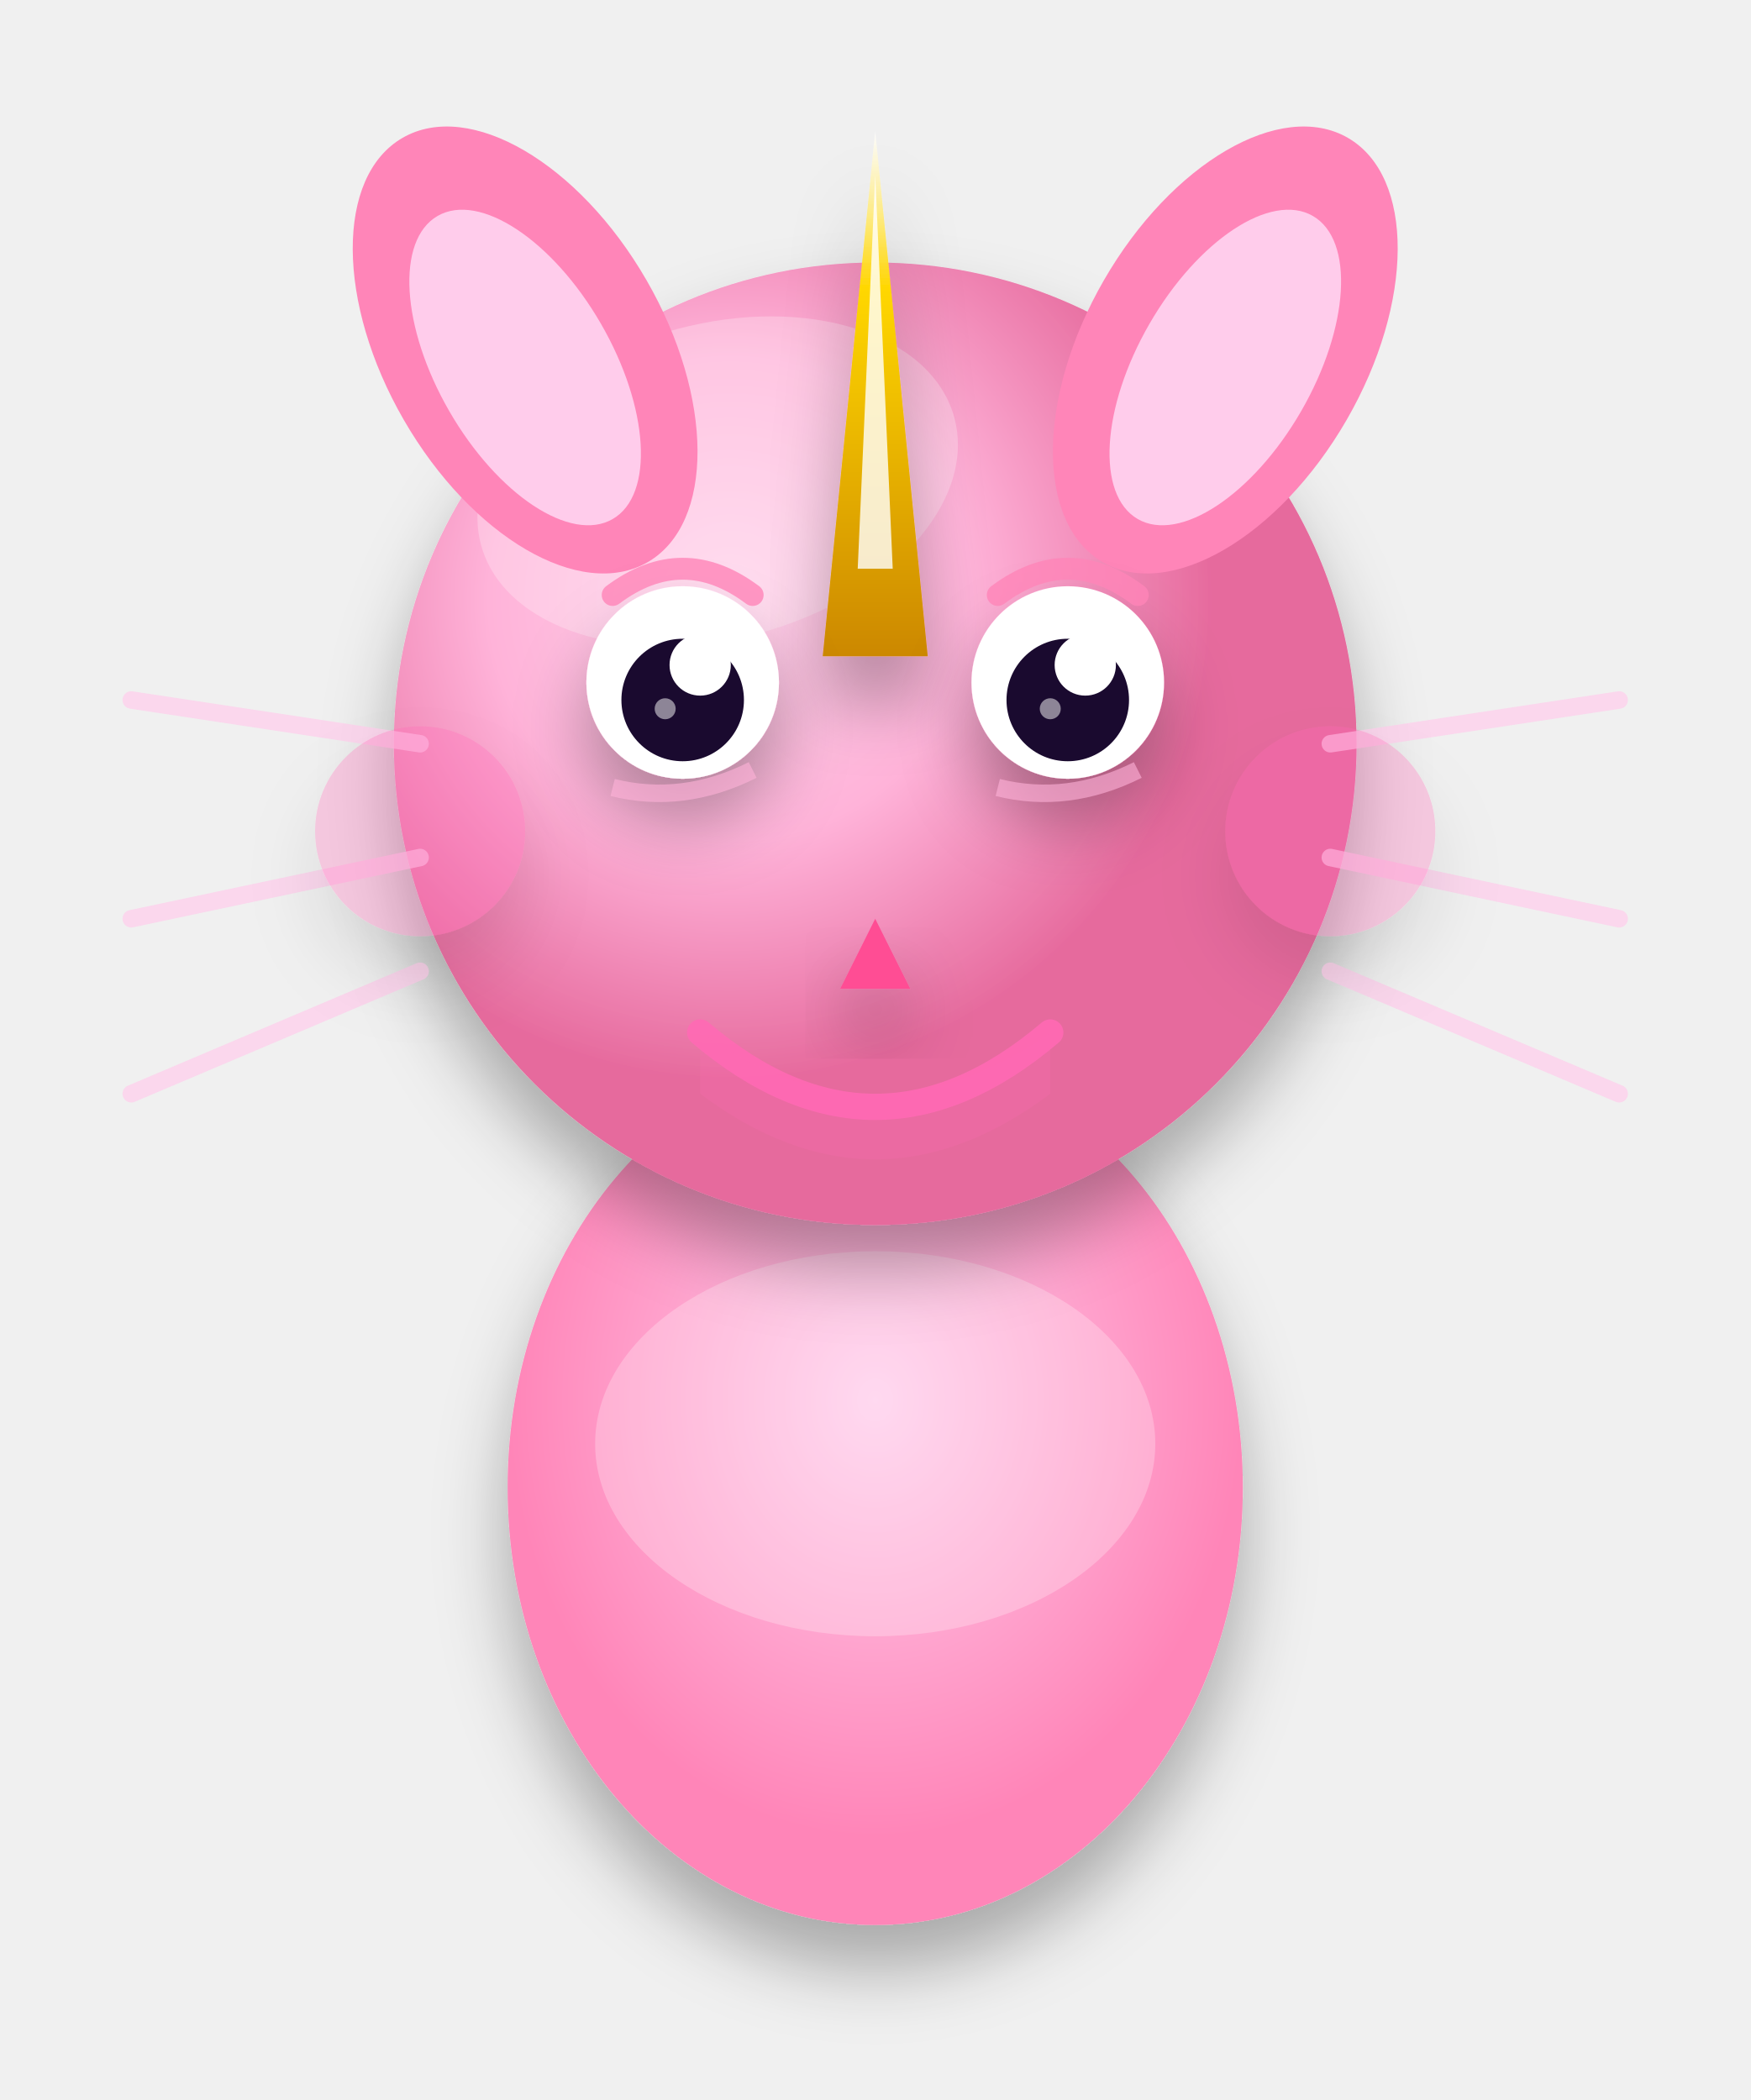
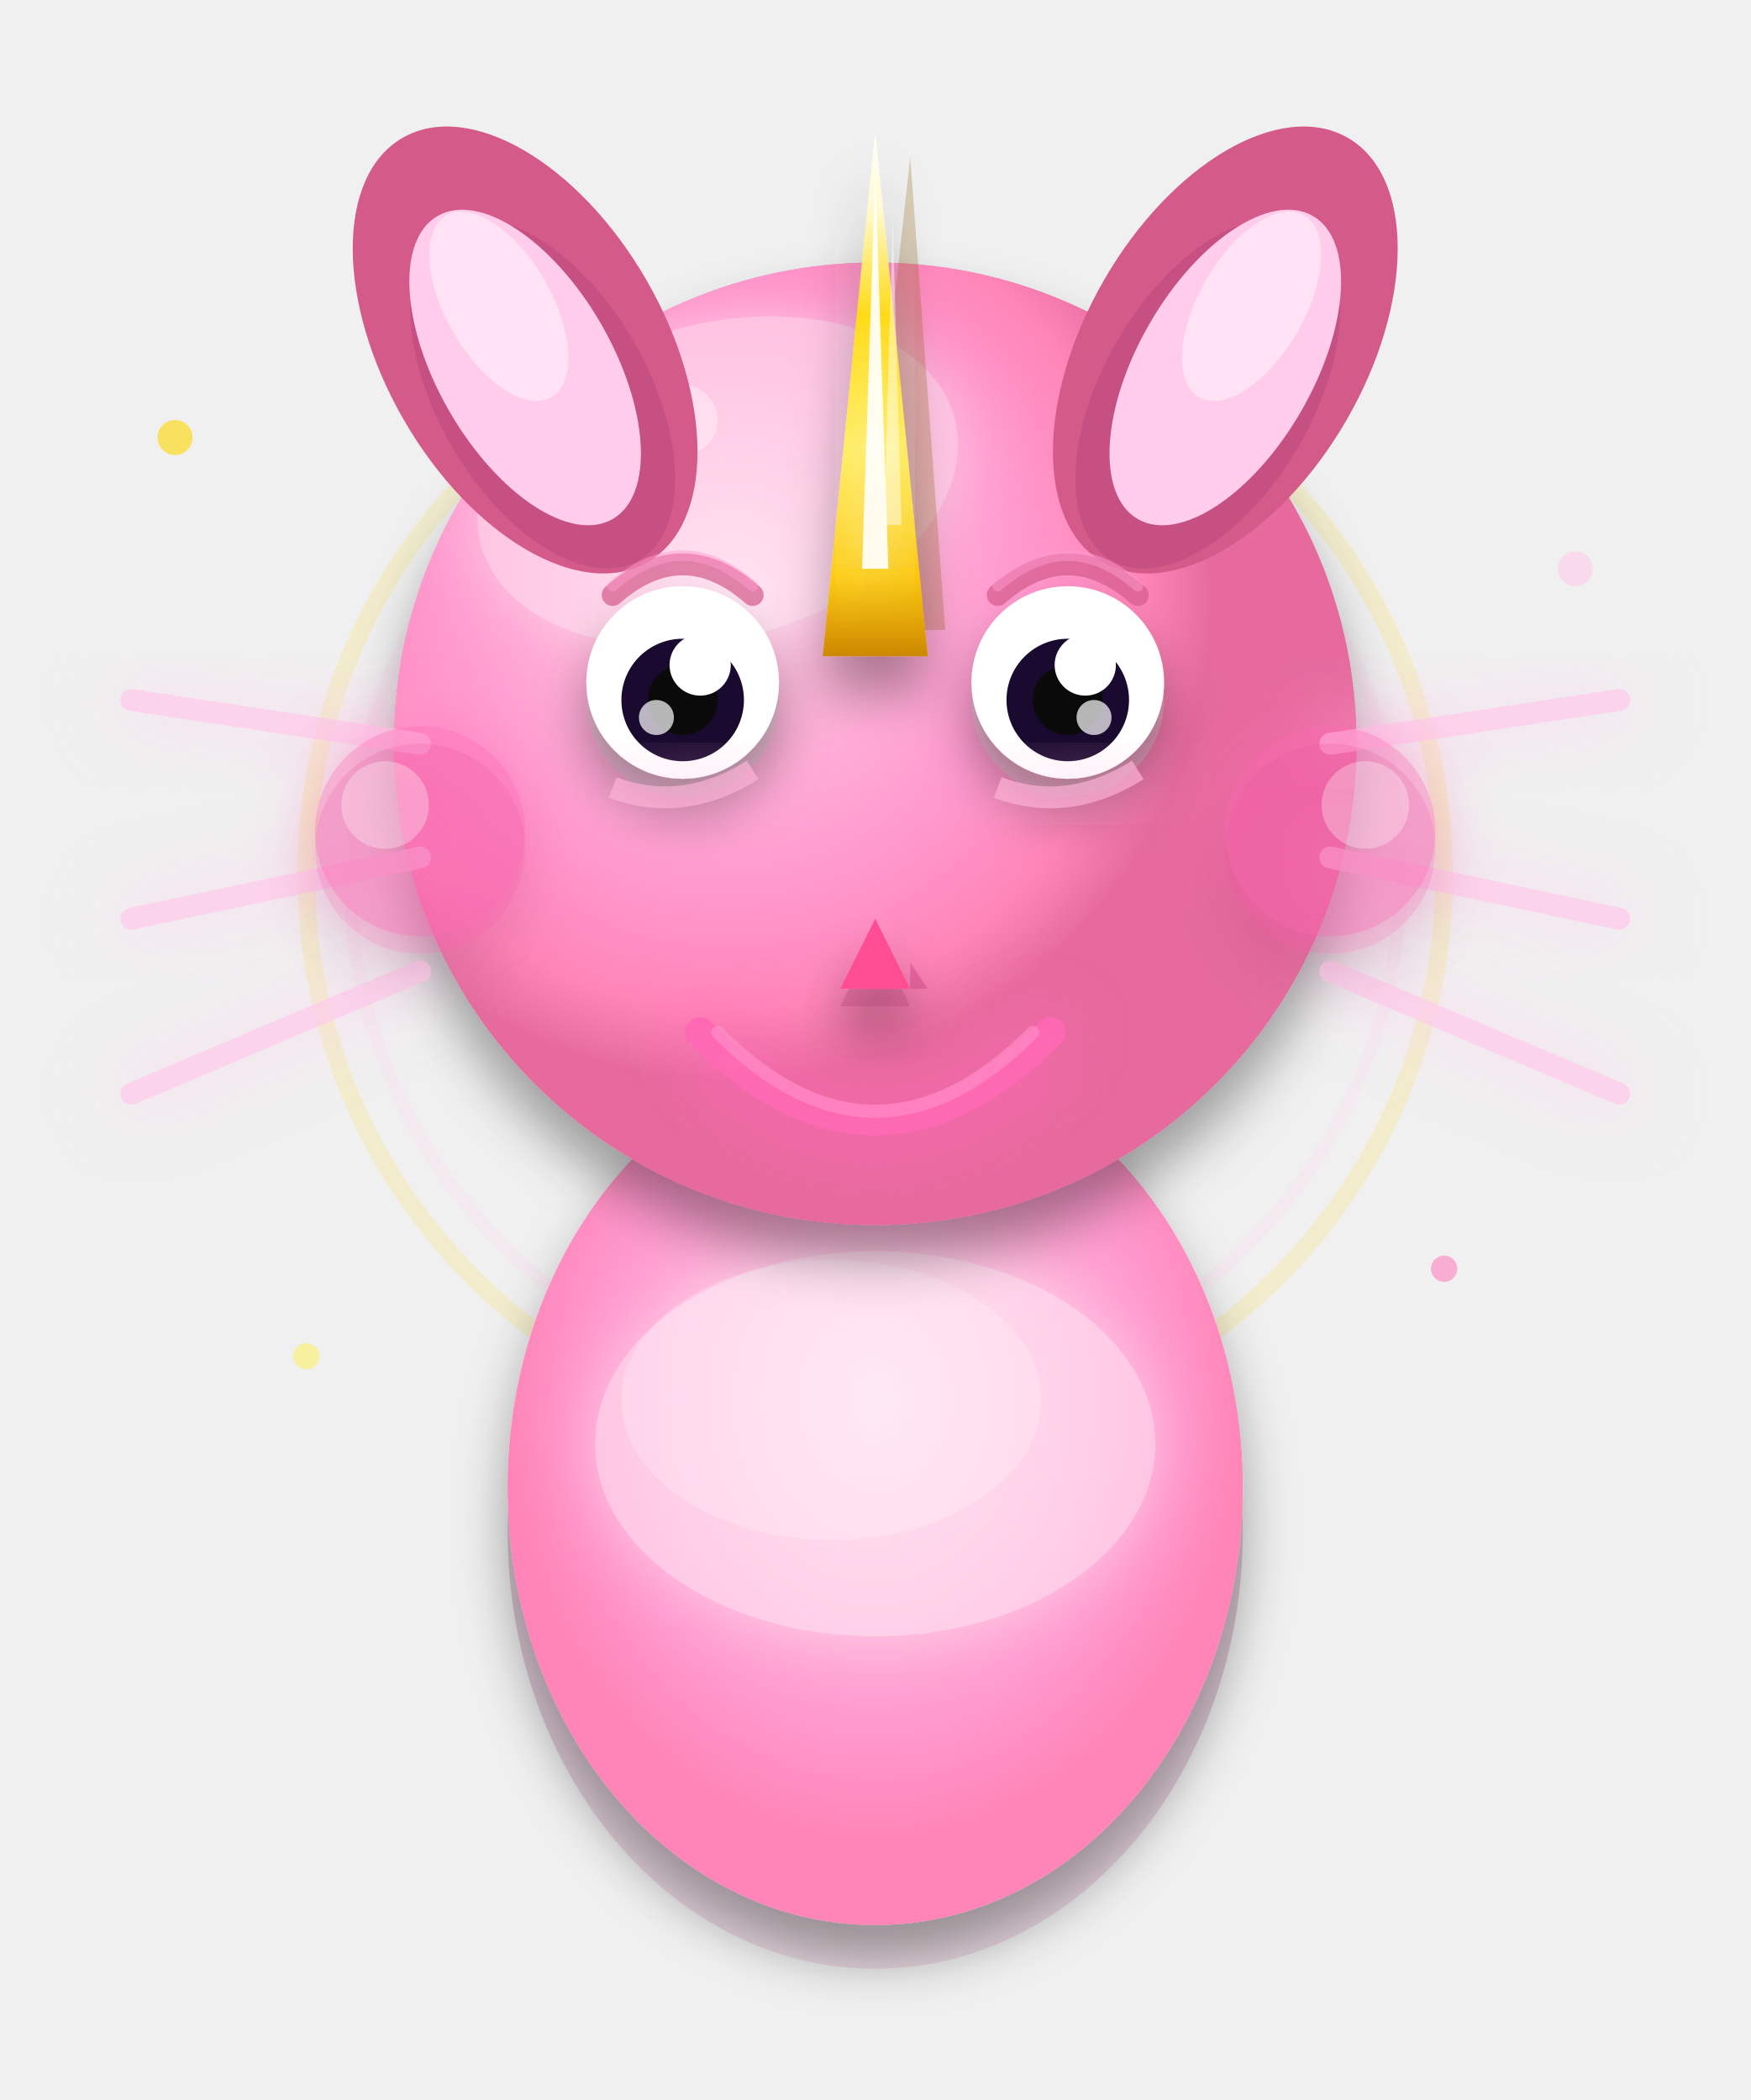
<svg xmlns="http://www.w3.org/2000/svg" viewBox="0 0 200 240">
  <defs>
-     <radialGradient id="headGradHappy" cx="35%" cy="35%">
+     <radialGradient id="headGradHappy3D" cx="35%" cy="35%">
      <stop offset="0%" style="stop-color:#ffd1ea;stop-opacity:1" />
-       <stop offset="50%" style="stop-color:#ffb3d9;stop-opacity:1" />
+       <stop offset="30%" style="stop-color:#ffb3d9;stop-opacity:1" />
+       <stop offset="60%" style="stop-color:#ff99ce;stop-opacity:1" />
+       <stop offset="85%" style="stop-color:#ff85b8;stop-opacity:1" />
      <stop offset="100%" style="stop-color:#e66a9d;stop-opacity:1" />
    </radialGradient>
-     <radialGradient id="bodyGradHappy" cx="50%" cy="40%">
+     <radialGradient id="bodyGradHappy3D" cx="50%" cy="40%">
      <stop offset="0%" style="stop-color:#ffcceb;stop-opacity:1" />
+       <stop offset="40%" style="stop-color:#ffb3d9;stop-opacity:1" />
+       <stop offset="75%" style="stop-color:#ff99ce;stop-opacity:1" />
      <stop offset="100%" style="stop-color:#ff85b8;stop-opacity:1" />
    </radialGradient>
-     <linearGradient id="hornGradHappy" x1="0%" y1="0%" x2="0%" y2="100%">
-       <stop offset="0%" style="stop-color:#ffffff;stop-opacity:0.8" />
-       <stop offset="30%" style="stop-color:#ffd700;stop-opacity:1" />
+     <linearGradient id="hornGradHappy3D" x1="0%" y1="0%" x2="0%" y2="100%">
+       <stop offset="0%" style="stop-color:#ffffff;stop-opacity:0.95" />
+       <stop offset="15%" style="stop-color:#fffacd;stop-opacity:1" />
+       <stop offset="35%" style="stop-color:#ffd700;stop-opacity:1" />
+       <stop offset="60%" style="stop-color:#ffed4e;stop-opacity:0.95" />
+       <stop offset="85%" style="stop-color:#ffcc00;stop-opacity:0.9" />
      <stop offset="100%" style="stop-color:#cc8800;stop-opacity:1" />
    </linearGradient>
+     <radialGradient id="headShadeHappy3D" cx="50%" cy="60%">
+       <stop offset="0%" style="stop-color:#0a0a0a;stop-opacity:0" />
+       <stop offset="70%" style="stop-color:#8b4a7d;stop-opacity:0.15" />
+       <stop offset="100%" style="stop-color:#5a2e60;stop-opacity:0.3" />
+     </radialGradient>
+     <radialGradient id="bodyShadeHappy3D" cx="50%" cy="70%">
+       <stop offset="0%" style="stop-color:#0a0a0a;stop-opacity:0" />
+       <stop offset="60%" style="stop-color:#c65a8e;stop-opacity:0.15" />
+       <stop offset="100%" style="stop-color:#8b3a6e;stop-opacity:0.25" />
+     </radialGradient>
+     <filter id="dropShadowHappy3D" x="-50%" y="-50%" width="250%" height="250%">
+       <feGaussianBlur in="SourceAlpha" stdDeviation="3" />
+       <feOffset dx="0" dy="4" result="offsetblur" />
+       <feComponentTransfer>
+         <feFuncA type="linear" slope="0.35" />
+       </feComponentTransfer>
+       <feMerge>
+         <feMergeNode />
+         <feMergeNode in="SourceGraphic" />
+       </feMerge>
+     </filter>
+     <filter id="glowHappy3D" x="-100%" y="-100%" width="300%" height="300%">
+       <feGaussianBlur stdDeviation="4" result="coloredBlur" />
+       <feMerge>
+         <feMergeNode in="coloredBlur" />
+         <feMergeNode in="SourceGraphic" />
+       </feMerge>
+     </filter>
    <style>
      .shine {
        transition: transform 0.4s ease-out;
      }
      svg:hover .shine {
        transform: translate(3px, -3px);
      }
      .character-body {
-         animation: breathe 4s ease-in-out infinite;
+         animation: float3D 5s ease-in-out infinite;
        transform-origin: 100px 220px;
      }
-       @keyframes breathe {
-         0%, 100% { transform: scale(1) translateY(0); }
-         50% { transform: scale(1.02, 1.05) translateY(-3px); }
+       @keyframes float3D {
+         0%, 100% { transform: translateY(0) rotateX(0deg) scale(1); }
+         25% { transform: translateY(-5px) rotateX(3deg) scale(1.02); }
+         50% { transform: translateY(-10px) rotateX(0deg) scale(1.03); }
+         75% { transform: translateY(-5px) rotateX(-3deg) scale(1.02); }
      }
+       @keyframes twinkle3D {
+         0%, 100% { opacity: 0.2; filter: brightness(0.8); }
+         50% { opacity: 0.85; filter: brightness(1.2); }
+       }
+       @keyframes magicPulse {
+         0%, 100% { opacity: 0.25; }
+         50% { opacity: 0.6; }
+       }
+       .magic-twinkle { animation: twinkle3D 2.5s ease-in-out infinite; }
+       .magic-pulse { animation: magicPulse 2.8s ease-in-out infinite; }
    </style>
-     <filter id="softShadow" x="-50%" y="-50%" width="250%" height="250%">
-       <feGaussianBlur in="SourceAlpha" stdDeviation="4" />
-       <feOffset dx="0" dy="5" result="offsetblur" />
-       <feComponentTransfer>
-         <feFuncA type="linear" slope="0.3" />
-       </feComponentTransfer>
-       <feMerge>
-         <feMergeNode />
-         <feMergeNode in="SourceGraphic" />
-       </feMerge>
-     </filter>
  </defs>
  <g class="character-body">
-     <ellipse cx="100" cy="170" rx="42" ry="50" fill="url(#bodyGradHappy)" filter="url(#softShadow)" />
-     <ellipse cx="100" cy="165" rx="32" ry="22" fill="#ffffff" opacity="0.25" />
-     <circle cx="100" cy="85" r="55" fill="url(#headGradHappy)" filter="url(#softShadow)" />
-     <ellipse class="shine" cx="82" cy="55" rx="28" ry="18" fill="#ffffff" opacity="0.25" transform="rotate(-15 82 55)" />
-     <circle class="shine" cx="72" cy="50" r="6" fill="#ffffff" opacity="0.4" />
-     <ellipse cx="60" cy="40" rx="16" ry="28" fill="#ff85b8" transform="rotate(-30 60 40)" />
+     <circle cx="100" cy="100" r="65" fill="none" stroke="#ffd700" stroke-width="2" opacity="0.15" class="magic-pulse" />
+     <circle cx="100" cy="100" r="60" fill="none" stroke="#ffcceb" stroke-width="1.5" opacity="0.2" class="magic-pulse" style="animation-delay: 0.3s;" />
+     <circle cx="20" cy="50" r="2" fill="#ffd700" class="magic-twinkle" opacity="0.6" />
+     <circle cx="180" cy="65" r="2" fill="#ffcceb" class="magic-twinkle" opacity="0.6" style="animation-delay: 0.4s;" />
+     <circle cx="35" cy="155" r="1.5" fill="#ffed4e" class="magic-twinkle" opacity="0.5" style="animation-delay: 0.8s;" />
+     <circle cx="165" cy="145" r="1.5" fill="#ff69b4" class="magic-twinkle" opacity="0.5" style="animation-delay: 1.2s;" />
+     <ellipse cx="100" cy="175" rx="42" ry="50" fill="url(#bodyShadeHappy3D)" />
+     <ellipse cx="100" cy="170" rx="42" ry="50" fill="url(#bodyGradHappy3D)" filter="url(#dropShadowHappy3D)" />
+     <ellipse cx="100" cy="165" rx="32" ry="22" fill="#ffffff" opacity="0.45" filter="url(#glowHappy3D)" />
+     <ellipse cx="95" cy="160" rx="24" ry="16" fill="#ffffff" opacity="0.2" />
+     <circle cx="100" cy="85" r="55" fill="url(#headShadeHappy3D)" />
+     <circle cx="100" cy="85" r="55" fill="url(#headGradHappy3D)" filter="url(#dropShadowHappy3D)" />
+     <ellipse class="shine" cx="82" cy="55" rx="28" ry="18" fill="#ffffff" opacity="0.4" transform="rotate(-15 82 55)" filter="url(#glowHappy3D)" />
+     <circle class="shine" cx="72" cy="50" r="7" fill="#ffffff" opacity="0.55" />
+     <circle cx="78" cy="48" r="4" fill="#ffffff" opacity="0.35" />
+     <ellipse cx="60" cy="40" rx="16" ry="28" fill="#d45a8a" transform="rotate(-30 60 40)" />
+     <ellipse cx="62" cy="45" rx="12" ry="22" fill="#a63a6a" opacity="0.3" transform="rotate(-30 62 45)" />
    <ellipse cx="60" cy="42" rx="10" ry="20" fill="#ffcceb" transform="rotate(-30 60 42)" />
-     <ellipse cx="140" cy="40" rx="16" ry="28" fill="#ff85b8" transform="rotate(30 140 40)" />
+     <ellipse cx="57" cy="35" rx="6" ry="12" fill="#ffffff" opacity="0.45" transform="rotate(-30 57 35)" />
+     <ellipse cx="140" cy="40" rx="16" ry="28" fill="#d45a8a" transform="rotate(30 140 40)" />
+     <ellipse cx="138" cy="45" rx="12" ry="22" fill="#a63a6a" opacity="0.3" transform="rotate(30 138 45)" />
    <ellipse cx="140" cy="42" rx="10" ry="20" fill="#ffcceb" transform="rotate(30 140 42)" />
-     <polygon points="100,15 94,75 106,75" fill="url(#hornGradHappy)" filter="url(#softShadow)" />
-     <polygon class="shine" points="100,20 98,65 102,65" fill="#ffffff" opacity="0.8" />
-     <circle cx="78" cy="78" r="11" fill="#ffffff" filter="url(#softShadow)" />
+     <ellipse cx="143" cy="35" rx="6" ry="12" fill="#ffffff" opacity="0.45" transform="rotate(30 143 35)" />
+     <polygon points="104,18 98,72 108,72" fill="#8b5a00" opacity="0.25" />
+     <polygon points="100,15 94,75 106,75" fill="url(#hornGradHappy3D)" filter="url(#dropShadowHappy3D)" />
+     <polygon class="shine" points="100,20 98.5,65 101.5,65" fill="#ffffff" opacity="0.92" filter="url(#glowHappy3D)" />
+     <polygon points="102,25 101,60 103,60" fill="#ffffff" opacity="0.45" />
+     <circle cx="78" cy="80" r="11" fill="#d0d0d0" opacity="0.4" />
+     <circle cx="78" cy="78" r="11" fill="#ffffff" filter="url(#dropShadowHappy3D)" />
    <circle cx="78" cy="80" r="7" fill="#1a0a2f" />
+     <circle cx="78" cy="80" r="4" fill="#0a0a0a" />
    <circle class="shine" cx="80" cy="76" r="3.5" fill="#ffffff" />
-     <circle class="shine" cx="76" cy="81" r="1.2" fill="#ffffff" opacity="0.5" />
-     <circle cx="122" cy="78" r="11" fill="#ffffff" filter="url(#softShadow)" />
+     <circle cx="75" cy="82" r="2" fill="#ffffff" opacity="0.7" />
+     <path d="M 70 90 Q 78 93 86 88" stroke="#ffb3d9" stroke-width="2.5" fill="none" opacity="0.7" filter="url(#glowHappy3D)" />
+     <circle cx="122" cy="80" r="11" fill="#d0d0d0" opacity="0.4" />
+     <circle cx="122" cy="78" r="11" fill="#ffffff" filter="url(#dropShadowHappy3D)" />
    <circle cx="122" cy="80" r="7" fill="#1a0a2f" />
+     <circle cx="122" cy="80" r="4" fill="#0a0a0a" />
    <circle class="shine" cx="124" cy="76" r="3.5" fill="#ffffff" />
-     <circle class="shine" cx="120" cy="81" r="1.2" fill="#ffffff" opacity="0.5" />
-     <path d="M 70 90 Q 78 92 86 88" stroke="#ffb3d9" stroke-width="2" fill="none" opacity="0.6" />
-     <path d="M 114 90 Q 122 92 130 88" stroke="#ffb3d9" stroke-width="2" fill="none" opacity="0.6" />
-     <polygon points="100,105 96,113 104,113" fill="#ff4d94" filter="url(#softShadow)" />
-     <path d="M 80 118 Q 100 135 120 118" stroke="#ff69b4" stroke-width="3" fill="none" stroke-linecap="round" opacity="0.9" />
-     <path d="M 80 118 Q 100 132 120 118 L 120 125 Q 100 140 80 125 Z" fill="#ff69b4" opacity="0.2" />
-     <line x1="48" y1="85" x2="15" y2="80" stroke="#ffcceb" stroke-width="2" stroke-linecap="round" opacity="0.7" />
-     <line x1="48" y1="98" x2="15" y2="105" stroke="#ffcceb" stroke-width="2" stroke-linecap="round" opacity="0.7" />
-     <line x1="48" y1="111" x2="15" y2="125" stroke="#ffcceb" stroke-width="2" stroke-linecap="round" opacity="0.7" />
-     <line x1="152" y1="85" x2="185" y2="80" stroke="#ffcceb" stroke-width="2" stroke-linecap="round" opacity="0.7" />
-     <line x1="152" y1="98" x2="185" y2="105" stroke="#ffcceb" stroke-width="2" stroke-linecap="round" opacity="0.7" />
-     <line x1="152" y1="111" x2="185" y2="125" stroke="#ffcceb" stroke-width="2" stroke-linecap="round" opacity="0.7" />
-     <circle cx="48" cy="95" r="12" fill="#ff69b4" opacity="0.3" filter="url(#softShadow)" />
-     <circle cx="152" cy="95" r="12" fill="#ff69b4" opacity="0.3" filter="url(#softShadow)" />
-     <path d="M 70 68 Q 78 62 86 68" stroke="#ff85b8" stroke-width="2.5" fill="none" stroke-linecap="round" opacity="0.8" />
-     <path d="M 114 68 Q 122 62 130 68" stroke="#ff85b8" stroke-width="2.5" fill="none" stroke-linecap="round" opacity="0.8" />
+     <circle cx="125" cy="82" r="2" fill="#ffffff" opacity="0.7" />
+     <path d="M 114 90 Q 122 93 130 88" stroke="#ffb3d9" stroke-width="2.5" fill="none" opacity="0.7" filter="url(#glowHappy3D)" />
+     <polygon points="100,107 96,115 104,115" fill="#b03a70" opacity="0.3" filter="url(#dropShadowHappy3D)" />
+     <polygon points="100,105 96,113 104,113" fill="#ff4d94" filter="url(#dropShadowHappy3D)" />
+     <polygon points="104,113 104,110 106,113" fill="#c63a80" opacity="0.4" />
+     <g filter="url(#glowHappy3D)">
+       <path d="M 80 118 Q 100 138 120 118" stroke="#ff69b4" stroke-width="3.5" fill="none" stroke-linecap="round" opacity="0.95" />
+     </g>
+     <path d="M 80 118 Q 100 135 120 118 L 120 128 Q 100 142 80 128 Z" fill="#ff69b4" opacity="0.15" filter="url(#glowHappy3D)" />
+     <path d="M 82 118 Q 100 136 118 118" stroke="#ff99ce" stroke-width="1.5" fill="none" stroke-linecap="round" opacity="0.5" />
+     <line x1="48" y1="85" x2="15" y2="80" stroke="#ffcceb" stroke-width="2.5" stroke-linecap="round" opacity="0.8" filter="url(#glowHappy3D)" />
+     <line x1="48" y1="98" x2="15" y2="105" stroke="#ffcceb" stroke-width="2.5" stroke-linecap="round" opacity="0.8" filter="url(#glowHappy3D)" />
+     <line x1="48" y1="111" x2="15" y2="125" stroke="#ffcceb" stroke-width="2.5" stroke-linecap="round" opacity="0.8" filter="url(#glowHappy3D)" />
+     <line x1="152" y1="85" x2="185" y2="80" stroke="#ffcceb" stroke-width="2.5" stroke-linecap="round" opacity="0.8" filter="url(#glowHappy3D)" />
+     <line x1="152" y1="98" x2="185" y2="105" stroke="#ffcceb" stroke-width="2.5" stroke-linecap="round" opacity="0.8" filter="url(#glowHappy3D)" />
+     <line x1="152" y1="111" x2="185" y2="125" stroke="#ffcceb" stroke-width="2.5" stroke-linecap="round" opacity="0.8" filter="url(#glowHappy3D)" />
+     <circle cx="48" cy="97" r="12" fill="#c63a80" opacity="0.2" filter="url(#dropShadowHappy3D)" />
+     <circle cx="48" cy="95" r="12" fill="#ff69b4" opacity="0.45" filter="url(#glowHappy3D)" />
+     <circle cx="44" cy="92" r="5" fill="#ffffff" opacity="0.3" />
+     <circle cx="152" cy="97" r="12" fill="#c63a80" opacity="0.2" filter="url(#dropShadowHappy3D)" />
+     <circle cx="152" cy="95" r="12" fill="#ff69b4" opacity="0.45" filter="url(#glowHappy3D)" />
+     <circle cx="156" cy="92" r="5" fill="#ffffff" opacity="0.3" />
+     <path d="M 70 68 Q 78 61 86 68" stroke="#d45a8a" stroke-width="2.5" fill="none" stroke-linecap="round" opacity="0.7" />
+     <path d="M 114 68 Q 122 61 130 68" stroke="#d45a8a" stroke-width="2.5" fill="none" stroke-linecap="round" opacity="0.7" />
+     <path d="M 70 67 Q 78 60 86 67" stroke="#ff99ce" stroke-width="1.2" fill="none" stroke-linecap="round" opacity="0.5" />
+     <path d="M 114 67 Q 122 60 130 67" stroke="#ff99ce" stroke-width="1.2" fill="none" stroke-linecap="round" opacity="0.5" />
  </g>
</svg>
